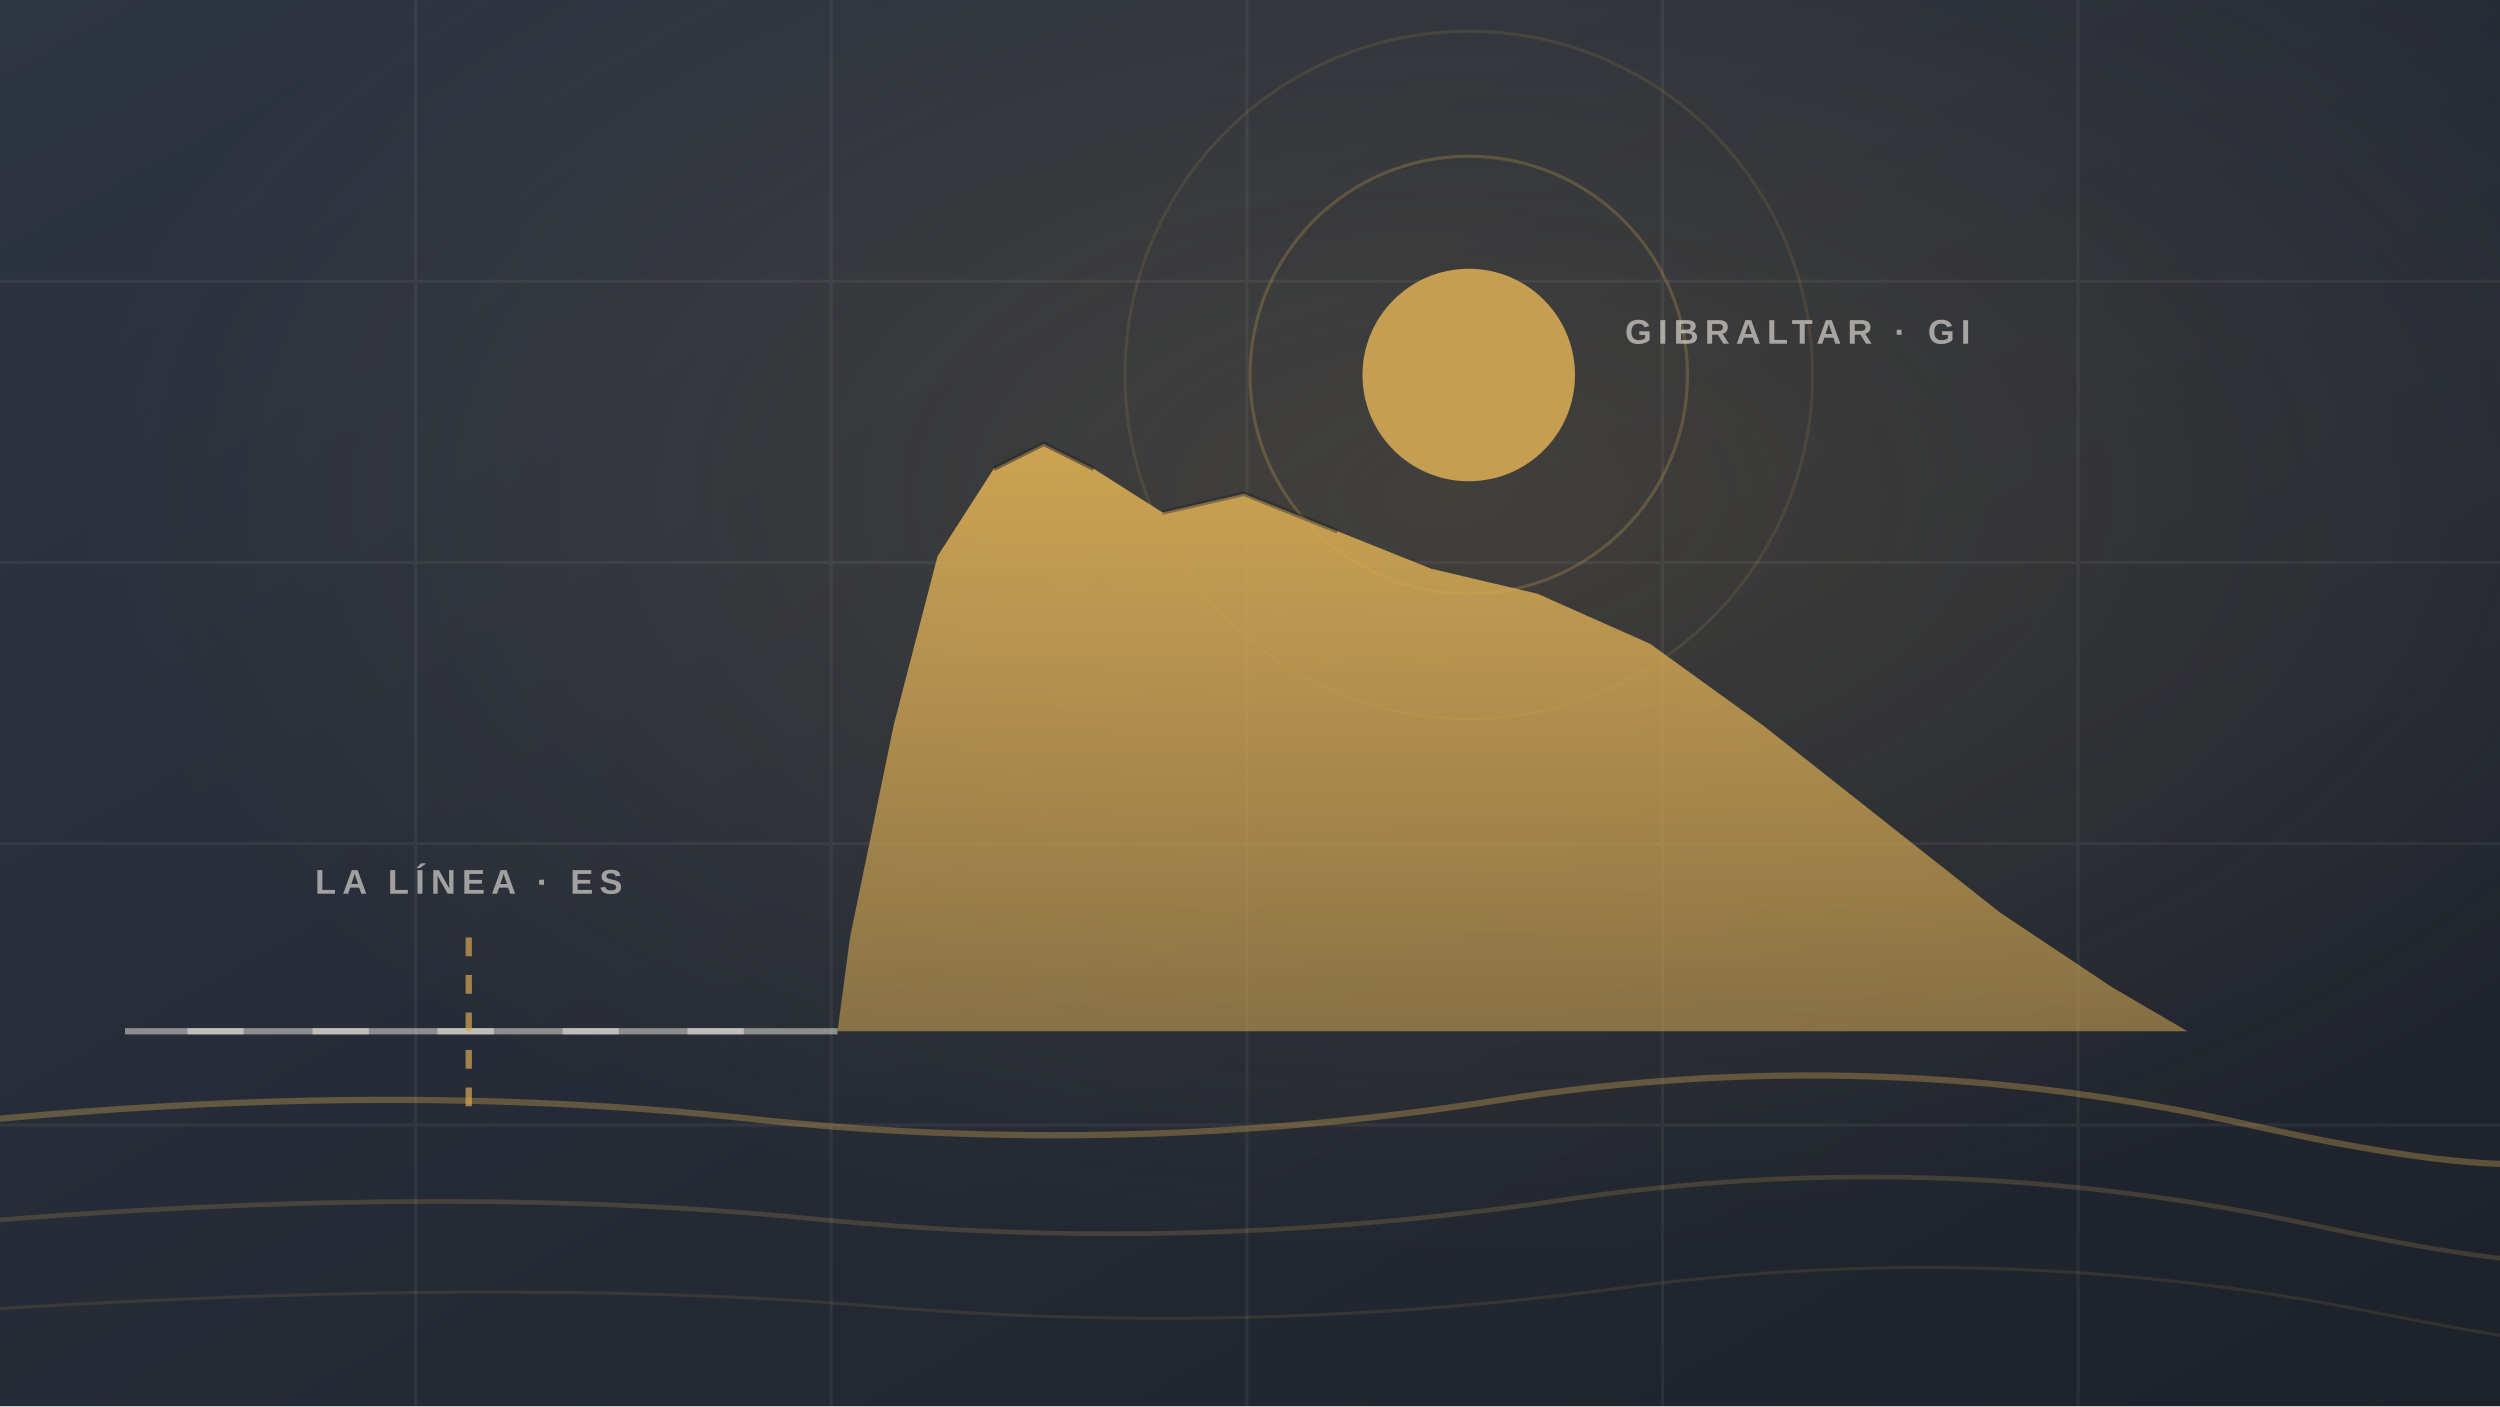
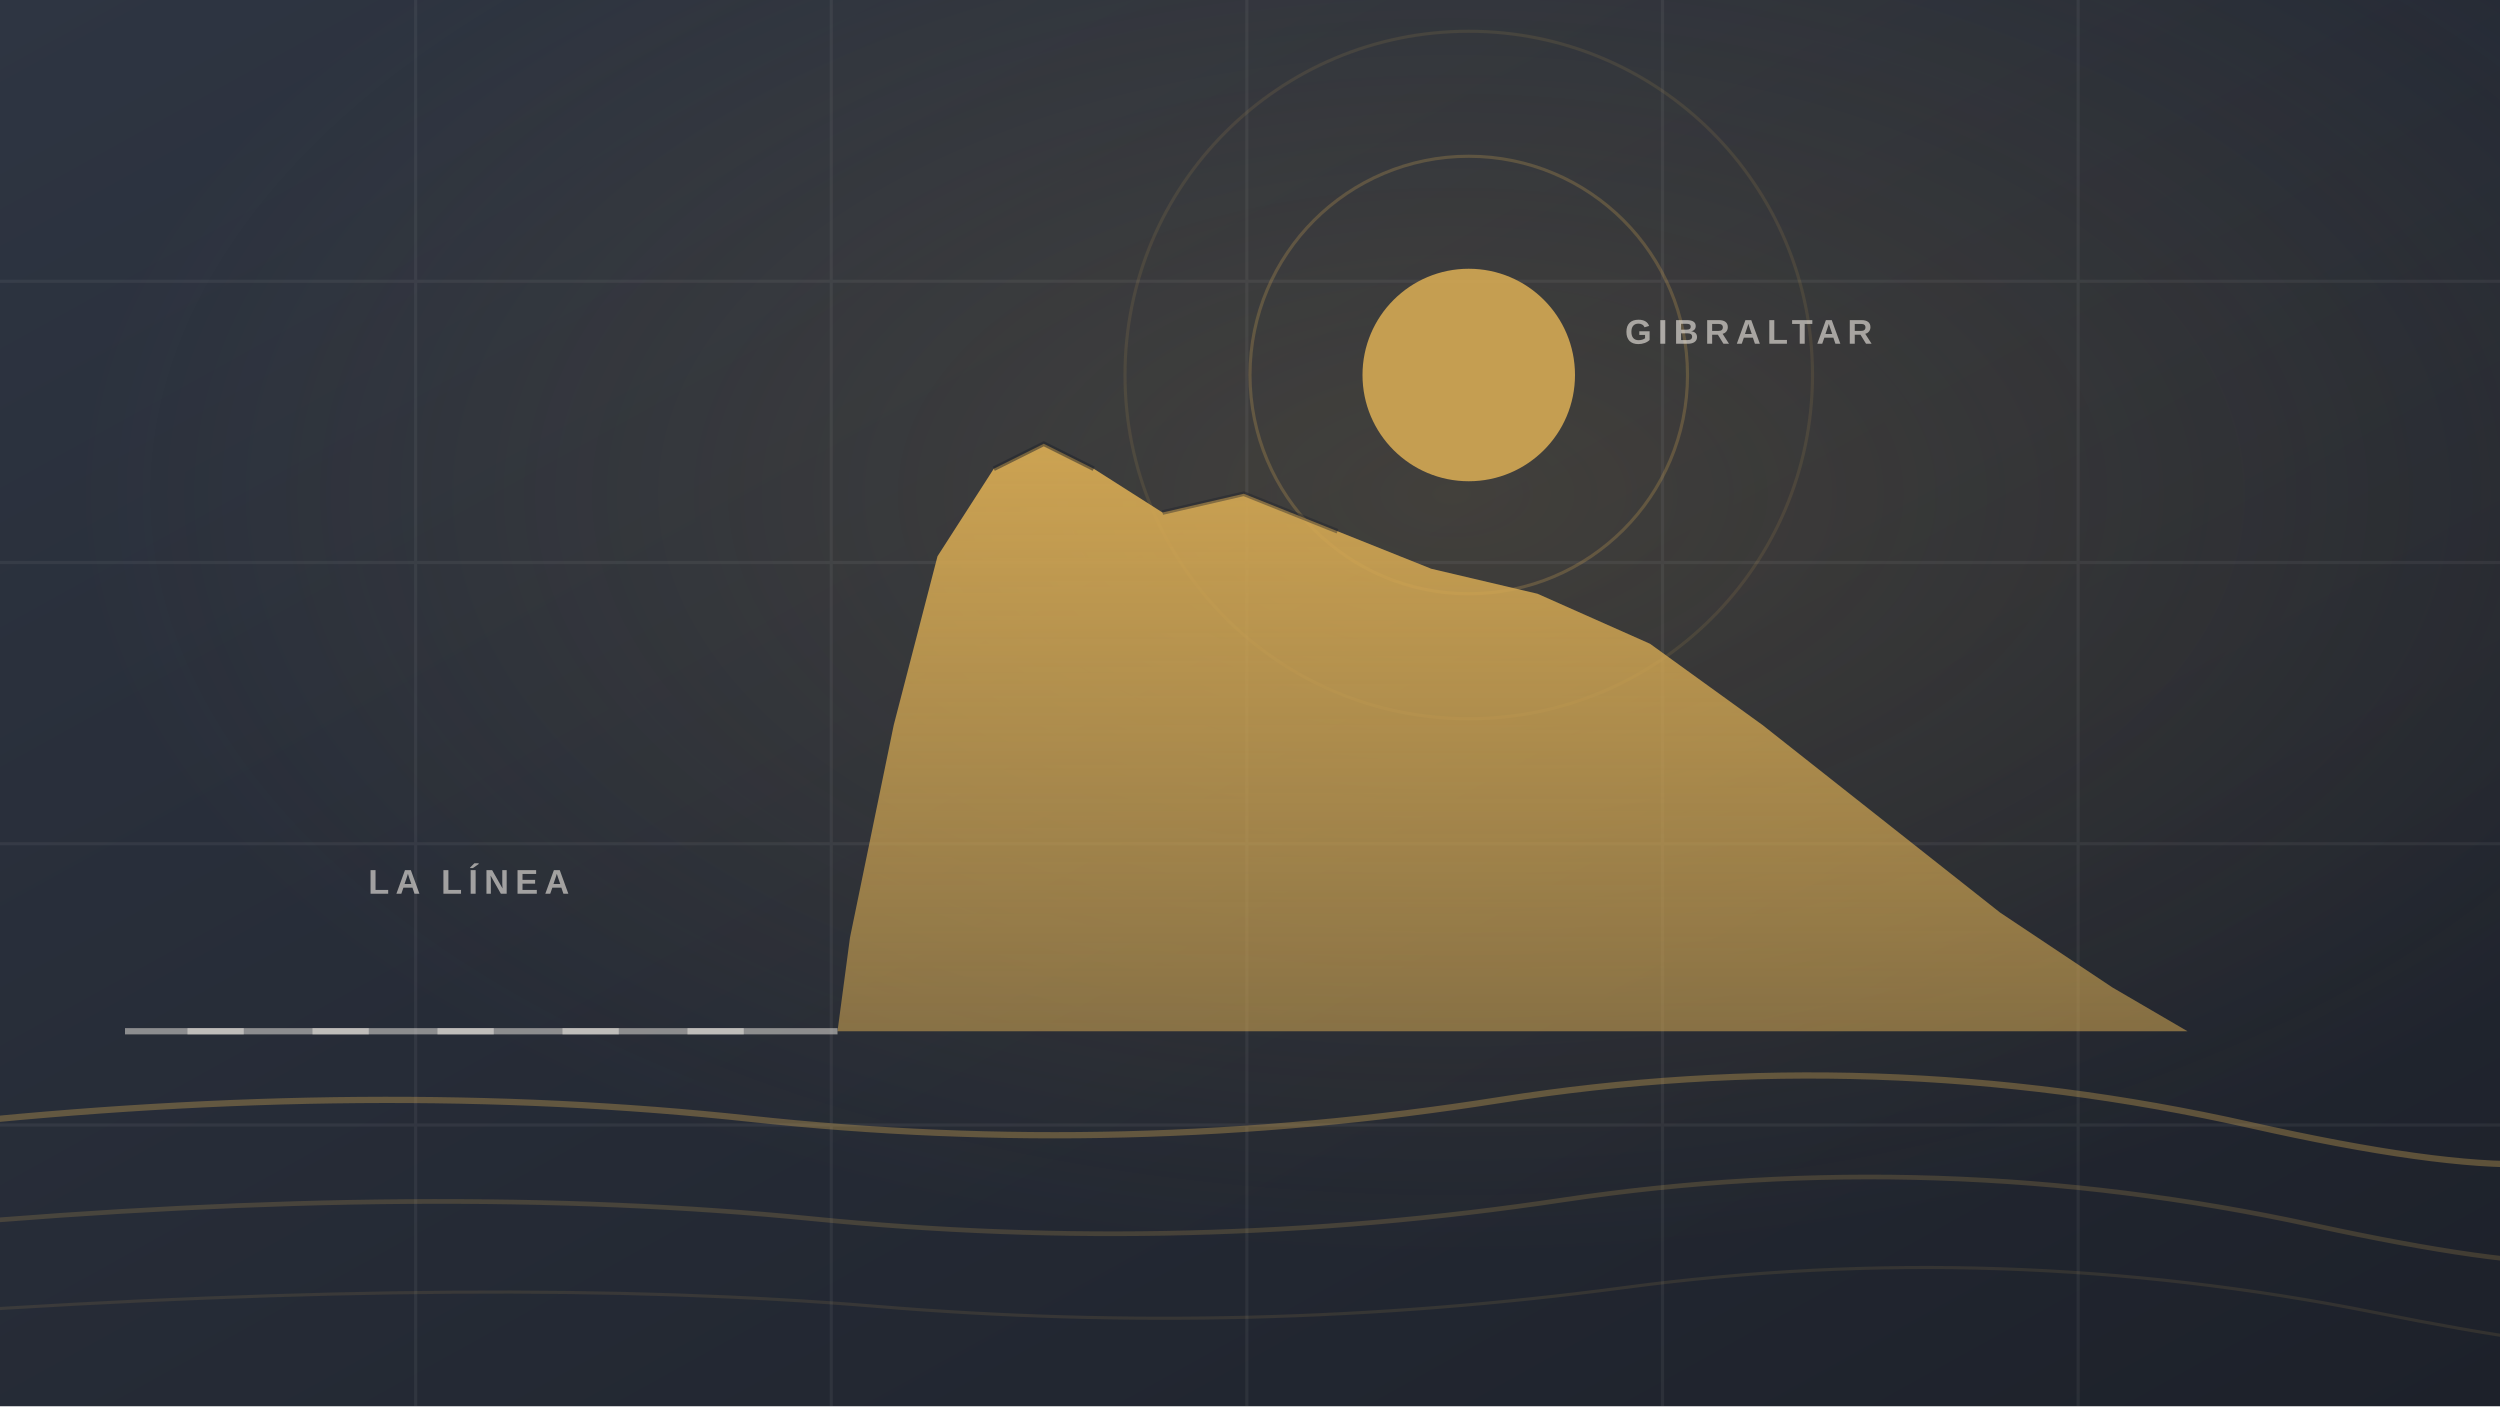
<svg xmlns="http://www.w3.org/2000/svg" viewBox="0 0 800 450">
  <defs>
    <linearGradient id="bgG" x1="0%" y1="0%" x2="100%" y2="100%">
      <stop offset="0%" stop-color="#2E3542" />
      <stop offset="100%" stop-color="#1D212A" />
    </linearGradient>
    <radialGradient id="glowG" cx="58%" cy="35%" r="55%">
      <stop offset="0%" stop-color="#d4a853" stop-opacity="0.16" />
      <stop offset="100%" stop-color="#d4a853" stop-opacity="0" />
    </radialGradient>
    <linearGradient id="rockG" x1="0%" y1="0%" x2="0%" y2="100%">
      <stop offset="0%" stop-color="#d4a853" stop-opacity="0.95" />
      <stop offset="100%" stop-color="#d4a853" stop-opacity="0.55" />
    </linearGradient>
  </defs>
  <rect width="800" height="450" fill="url(#bgG)" />
  <rect width="800" height="450" fill="url(#glowG)" />
  <g opacity="0.06" stroke="#f2ede6" stroke-width="1">
    <line x1="0" y1="90" x2="800" y2="90" />
    <line x1="0" y1="180" x2="800" y2="180" />
    <line x1="0" y1="270" x2="800" y2="270" />
    <line x1="0" y1="360" x2="800" y2="360" />
    <line x1="133" y1="0" x2="133" y2="450" />
    <line x1="266" y1="0" x2="266" y2="450" />
    <line x1="399" y1="0" x2="399" y2="450" />
    <line x1="532" y1="0" x2="532" y2="450" />
    <line x1="665" y1="0" x2="665" y2="450" />
  </g>
  <circle cx="470" cy="120" r="34" fill="#d4a853" opacity="0.9" />
  <circle cx="470" cy="120" r="70" fill="none" stroke="#d4a853" stroke-width="1" opacity="0.25" />
  <circle cx="470" cy="120" r="110" fill="none" stroke="#d4a853" stroke-width="1" opacity="0.12" />
  <path d="M 268 330 L 272 300 L 286 232 L 300 178 L 318 150 L 334 142 L 350 150 L 372 164 L 398 158 L 428 170 L 458 182 L 492 190 L 528 206 L 564 232 L 602 262 L 640 292 L 676 316 L 700 330 Z" fill="url(#rockG)" />
  <path d="M 318 150 L 334 142 L 350 150" fill="none" stroke="#1D212A" stroke-width="1.5" opacity="0.5" />
  <path d="M 372 164 L 398 158 L 428 170" fill="none" stroke="#1D212A" stroke-width="1.5" opacity="0.4" />
  <line x1="40" y1="330" x2="268" y2="330" stroke="#f2ede6" stroke-width="2" opacity="0.5" />
  <g stroke="#f2ede6" stroke-width="2" opacity="0.5">
    <line x1="60" y1="330" x2="78" y2="330" />
    <line x1="100" y1="330" x2="118" y2="330" />
    <line x1="140" y1="330" x2="158" y2="330" />
    <line x1="180" y1="330" x2="198" y2="330" />
    <line x1="220" y1="330" x2="238" y2="330" />
  </g>
-   <line x1="150" y1="300" x2="150" y2="360" stroke="#d4a853" stroke-width="2" stroke-dasharray="6 6" opacity="0.7" />
  <path d="M -20 360 Q 120 345 240 358 T 480 352 T 720 360 T 840 356" fill="none" stroke="#d4a853" stroke-width="2" opacity="0.35" />
  <path d="M -20 392 Q 140 378 260 390 T 500 384 T 740 392 T 840 388" fill="none" stroke="#d4a853" stroke-width="1.5" opacity="0.2" />
  <path d="M -20 420 Q 160 408 280 418 T 520 412 T 760 420 T 840 416" fill="none" stroke="#d4a853" stroke-width="1" opacity="0.12" />
-   <text x="150" y="286" text-anchor="middle" font-family="Syne, Arial, sans-serif" font-size="11" font-weight="700" letter-spacing="2" fill="#f2ede6" opacity="0.6">LA LÍNEA · ES</text>
-   <text x="520" y="110" text-anchor="start" font-family="Syne, Arial, sans-serif" font-size="11" font-weight="700" letter-spacing="2" fill="#f2ede6" opacity="0.6">GIBRALTAR · GI</text>
+   <text x="150" y="286" text-anchor="middle" font-family="Syne, Arial, sans-serif" font-size="11" font-weight="700" letter-spacing="2" fill="#f2ede6" opacity="0.6">LA LÍNEA</text>
+   <text x="520" y="110" text-anchor="start" font-family="Syne, Arial, sans-serif" font-size="11" font-weight="700" letter-spacing="2" fill="#f2ede6" opacity="0.6">GIBRALTAR</text>
</svg>
